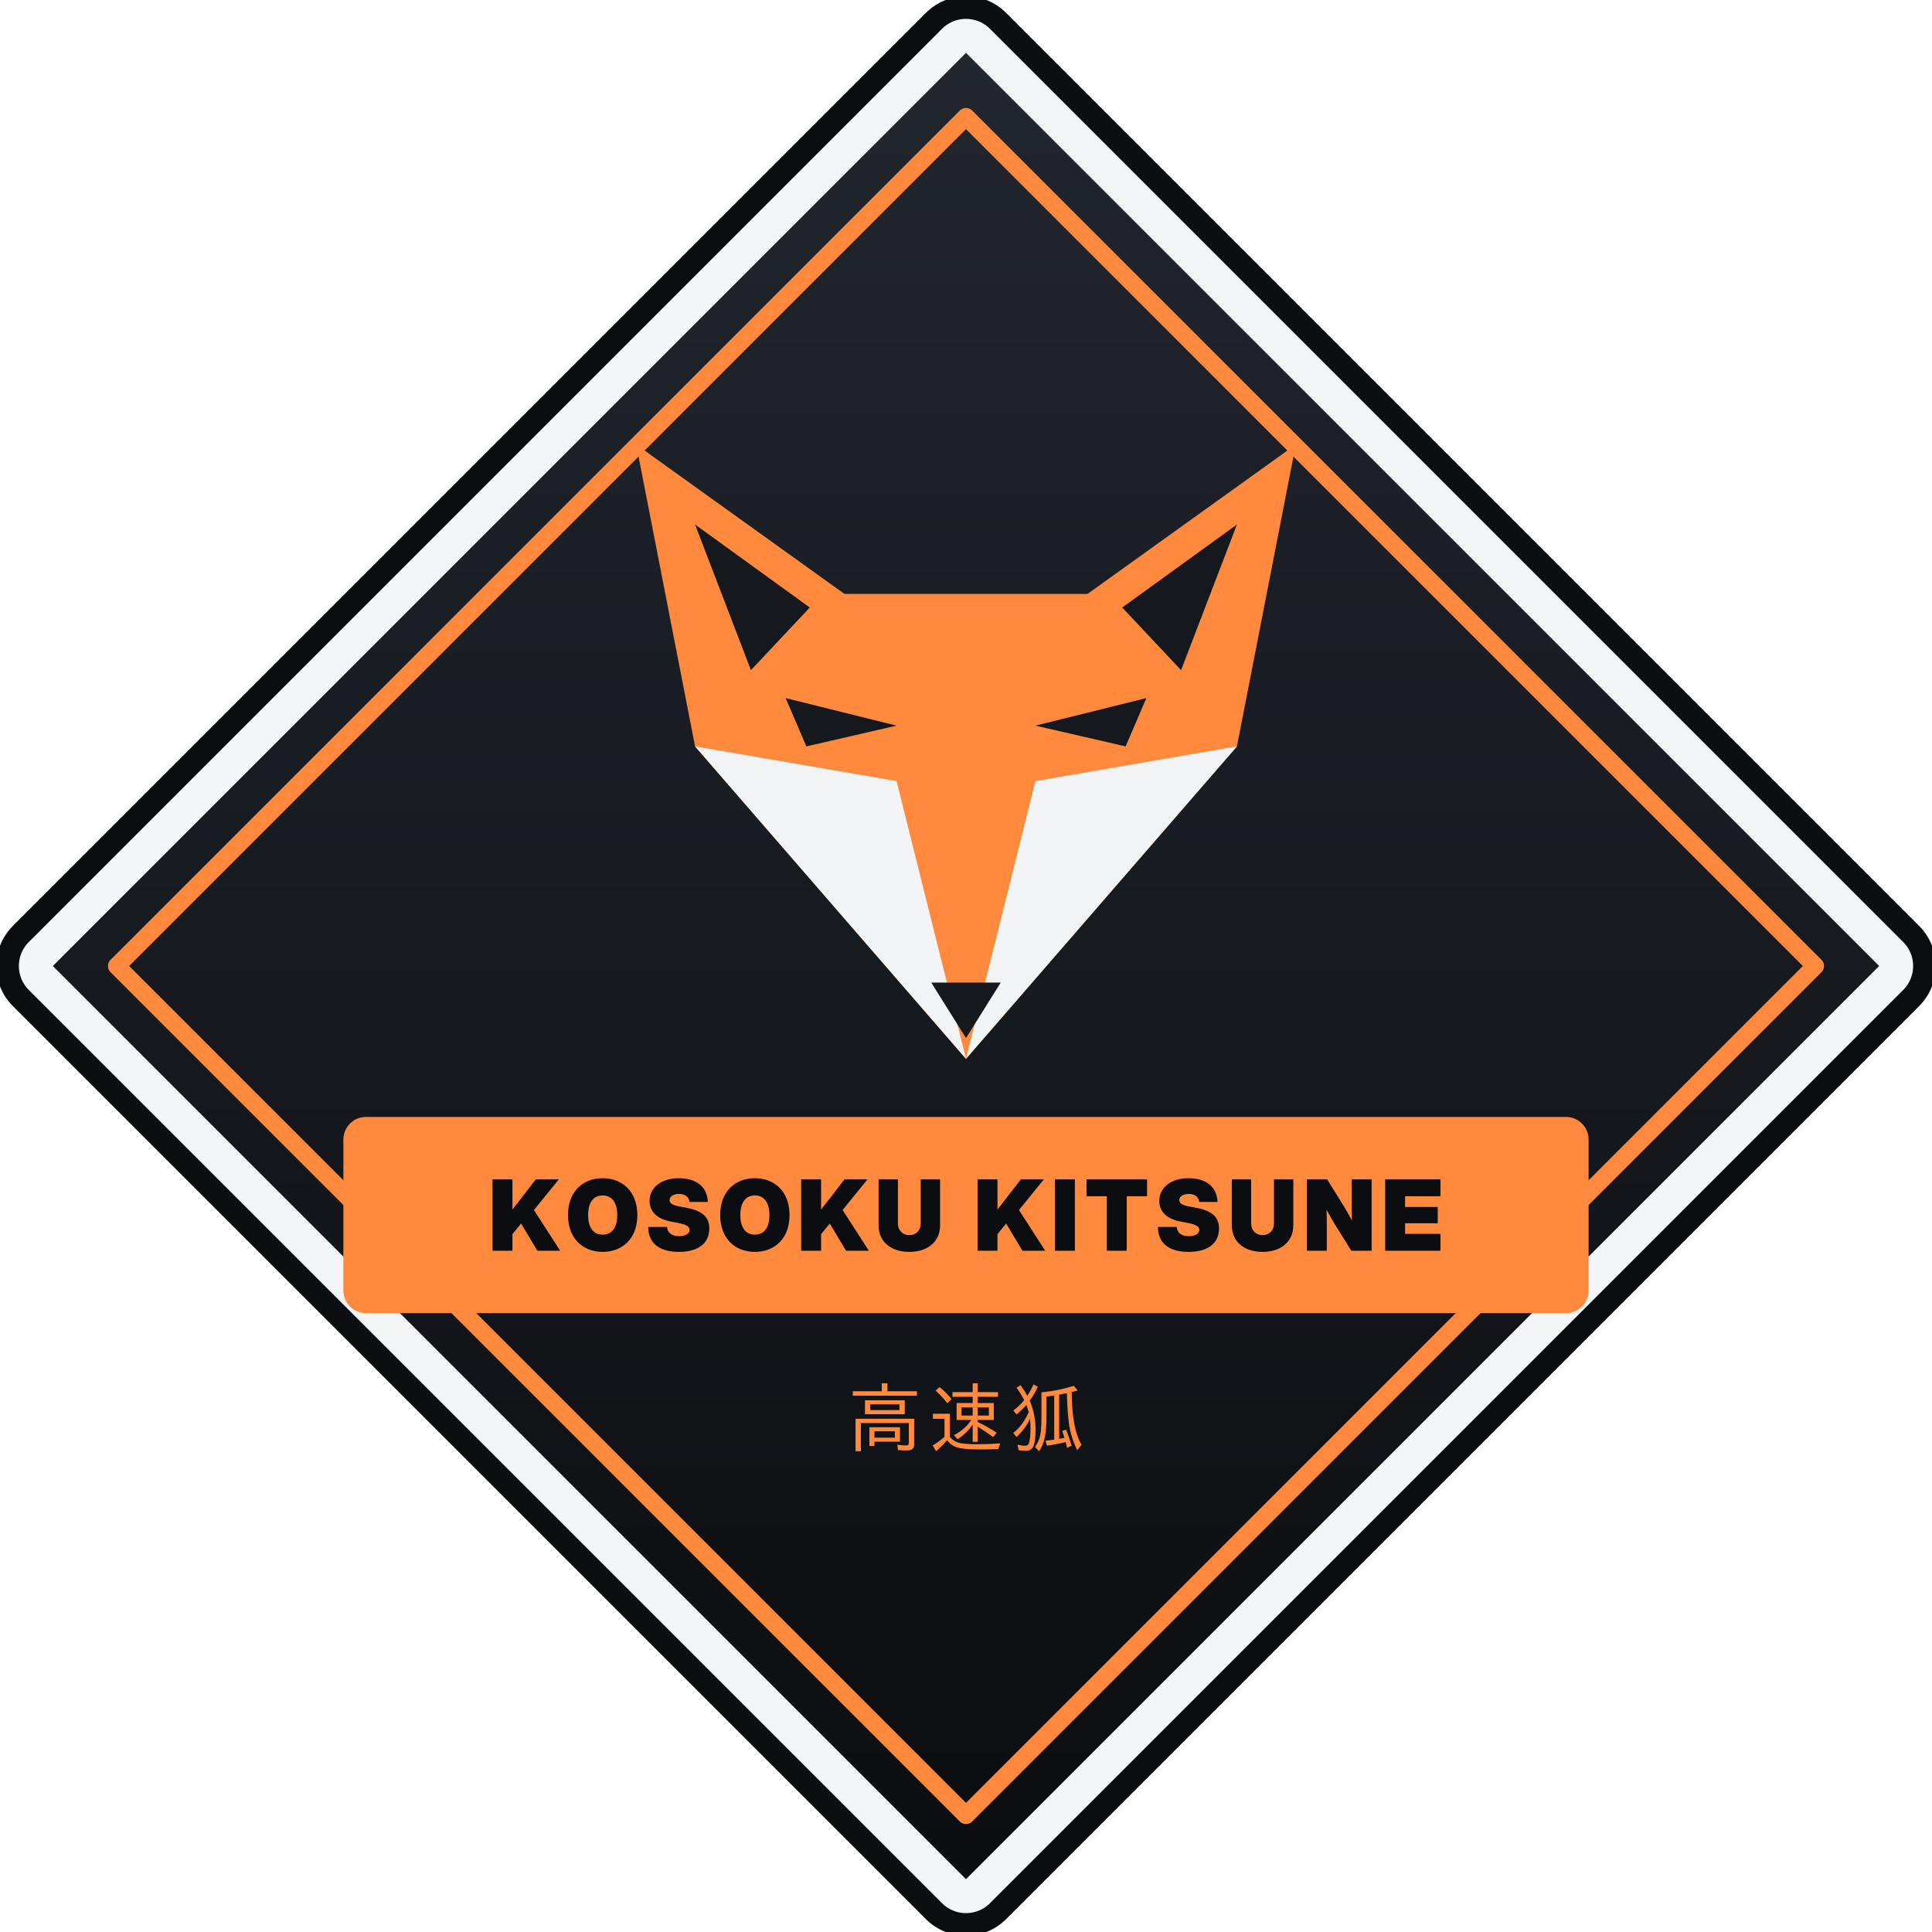
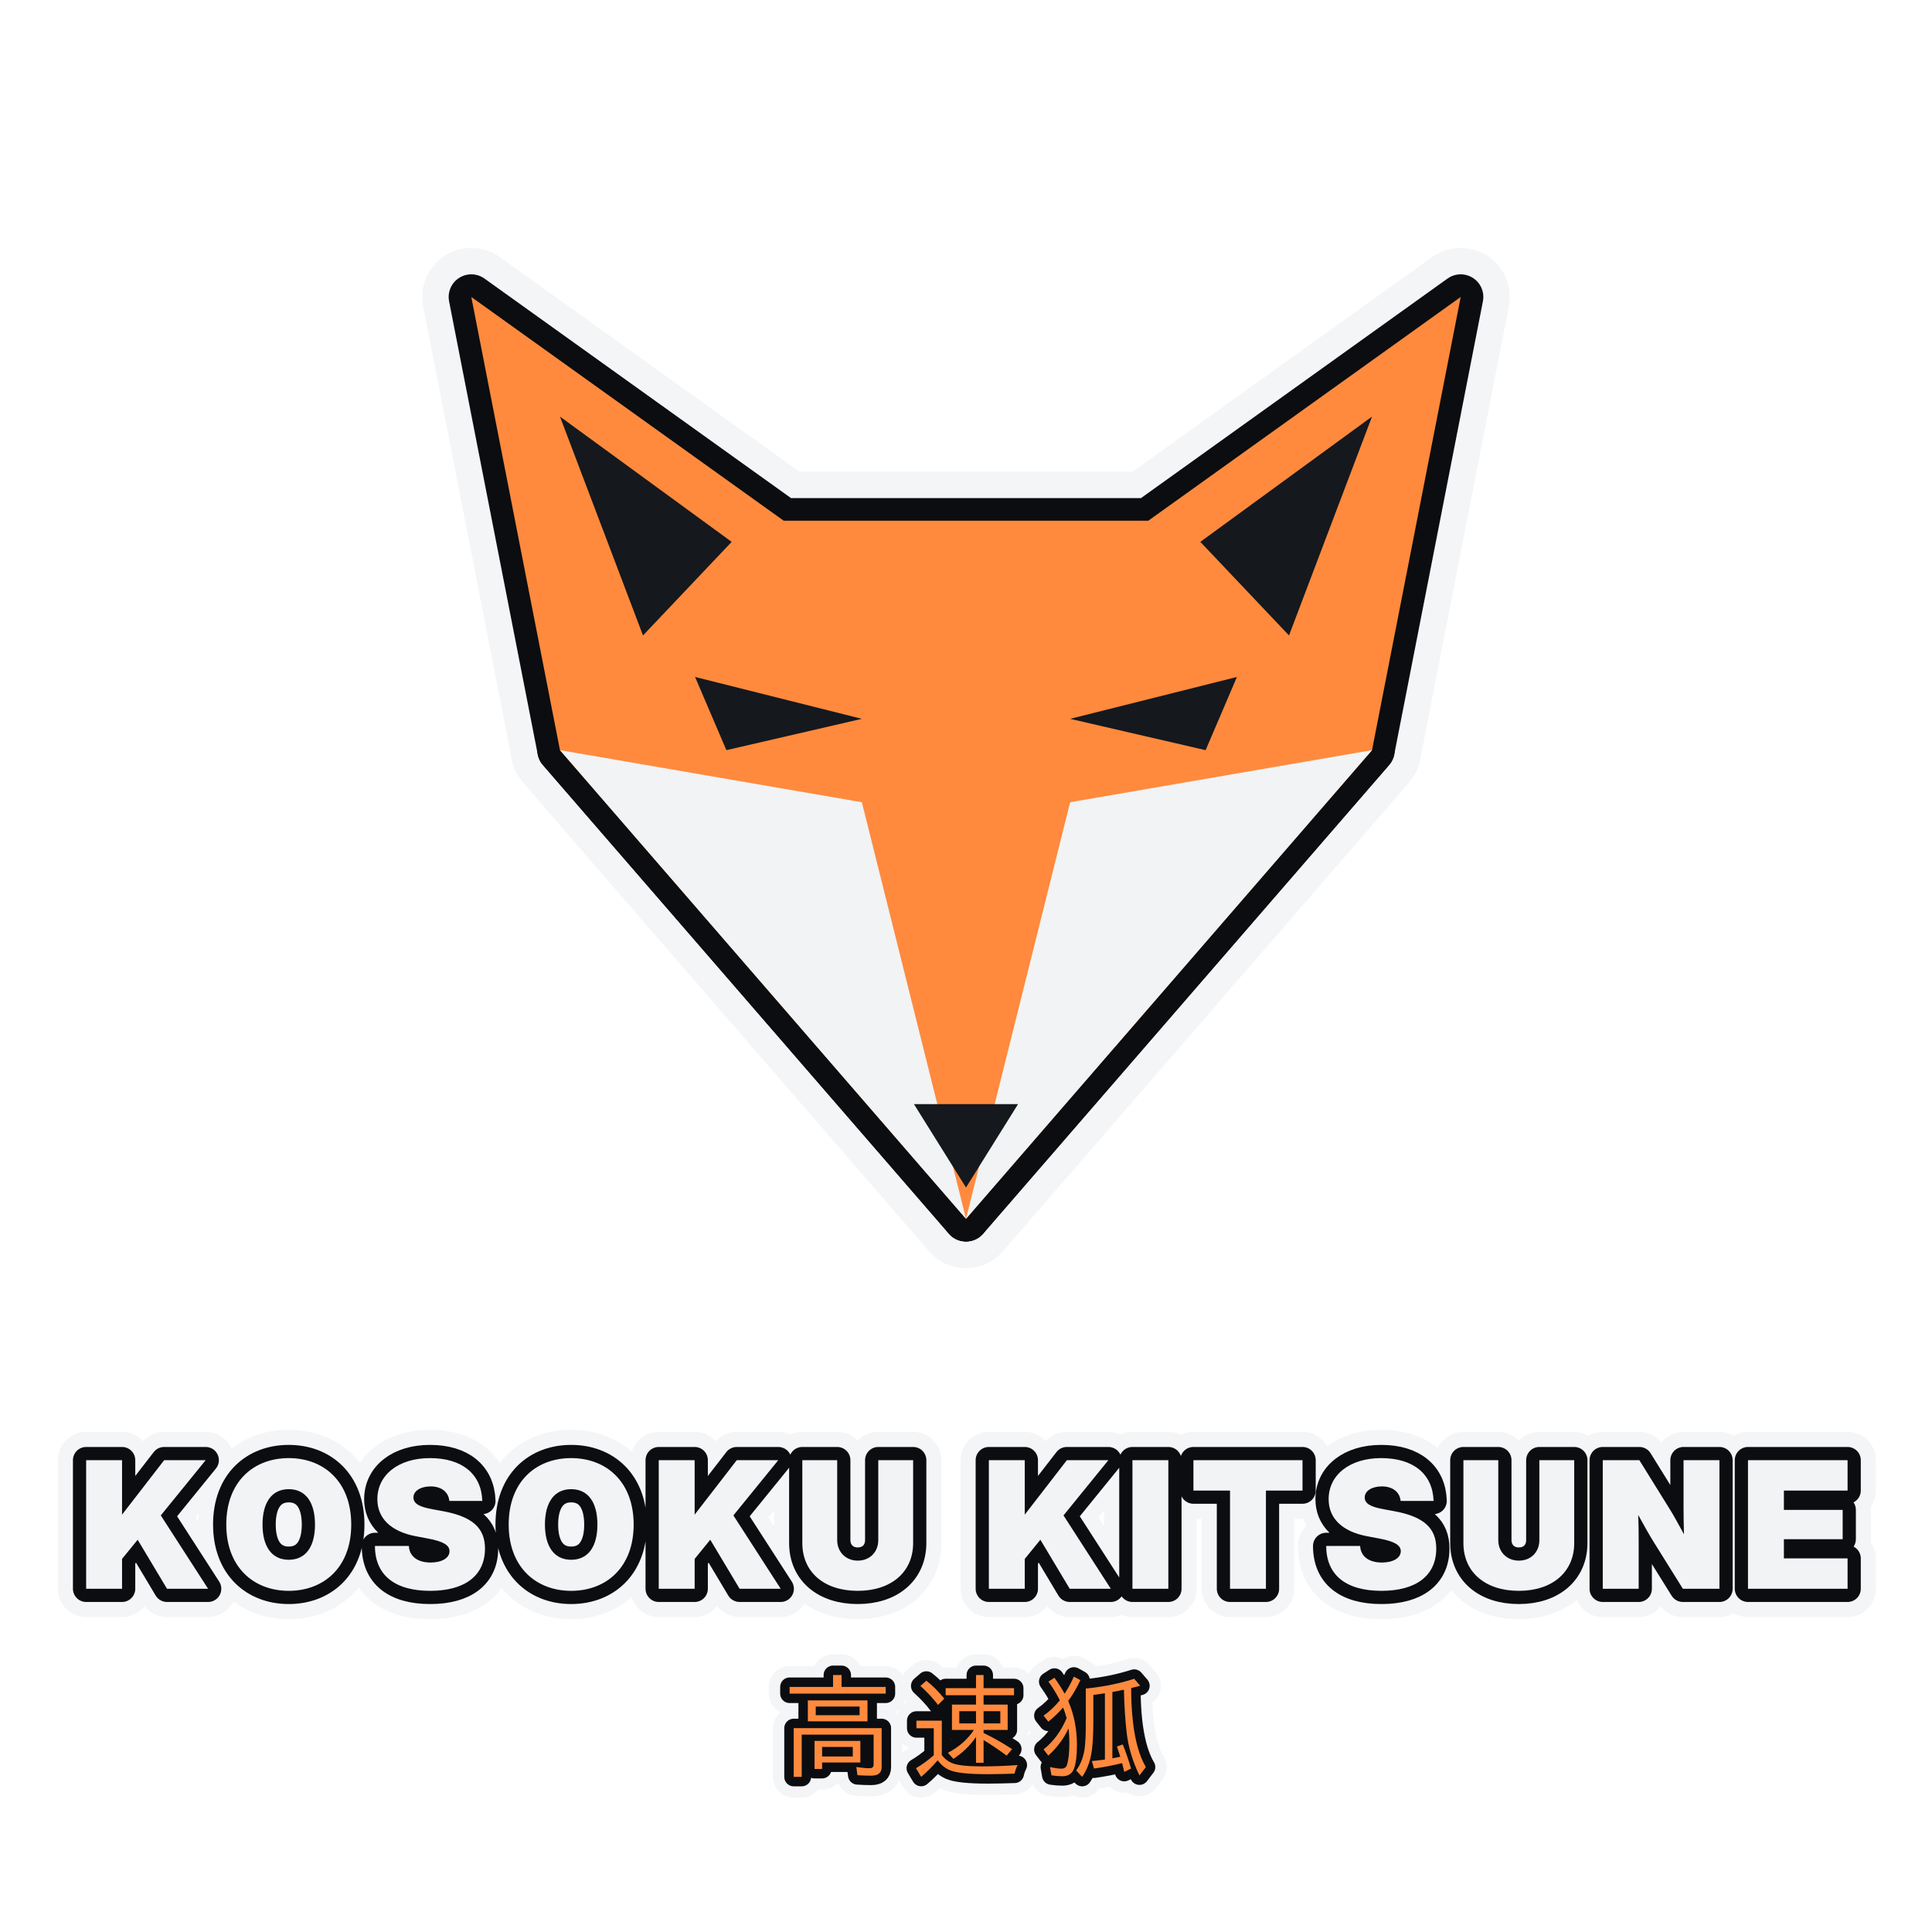
<svg xmlns="http://www.w3.org/2000/svg" viewBox="0 0 512 512" width="512" height="512">
-   <defs>
-     <linearGradient id="lg_t_kitsune" x1="0" y1="0" x2="0" y2="1">
-       <stop offset="0" stop-color="#22262d" />
-       <stop offset="1" stop-color="#0b0d10" />
-     </linearGradient>
-   </defs>
+   <defs />
  <g id="schnitt">
-     <path d="M256 14 L498 256 L256 498 L14 256 Z" fill="#0b0d10" stroke="#0b0d10" stroke-width="30" stroke-linejoin="round" />
-     <path d="M256 14 L498 256 L256 498 L14 256 Z" fill="#f4f5f7" stroke="#f4f5f7" stroke-width="18" stroke-linejoin="round" />
+     <path d="M124.9 78.7 L207.7 138 L304.3 138 L387.1 78.7 L363.6 198.8 L256 323 L148.4 198.8 Z" fill="#f4f5f7" stroke="#f4f5f7" stroke-width="26" stroke-linejoin="round" />
+     <path d="M148.4 110.4 L193.9 143.6 L170.4 168.4 Z" fill="#f4f5f7" stroke="#f4f5f7" stroke-width="26" stroke-linejoin="round" />
+     <path d="M363.6 110.4 L318.1 143.6 L341.6 168.4 Z" fill="#f4f5f7" stroke="#f4f5f7" stroke-width="26" stroke-linejoin="round" />
+     <path d="M148.4 198.8 L228.4 212.6 L256 323 Z" fill="#f4f5f7" stroke="#f4f5f7" stroke-width="26" stroke-linejoin="round" />
+     <path d="M363.6 198.8 L283.6 212.6 L256 323 Z" fill="#f4f5f7" stroke="#f4f5f7" stroke-width="26" stroke-linejoin="round" />
+     <path d="M184.2 179.4 L228.4 190.5 L192.5 198.8 Z" fill="#f4f5f7" stroke="#f4f5f7" stroke-width="26" stroke-linejoin="round" />
+     <path d="M327.8 179.4 L283.6 190.5 L319.5 198.8 Z" fill="#f4f5f7" stroke="#f4f5f7" stroke-width="26" stroke-linejoin="round" />
+     <path d="M242.2 292.6 L269.8 292.6 L256 314.7 Z" fill="#f4f5f7" stroke="#f4f5f7" stroke-width="26" stroke-linejoin="round" />
+     <path d="M22.83 421.039H32.344V413.126L36.484 408.048L44.26 421.039H55.147L42.613 401.599L54.507 386.961H43.505L36.736 395.721C35.272 397.619 33.808 399.494 32.344 401.393V386.961H22.83Z M76.524 421.588C85.787 421.588 93.083 415.39 93.083 404.023C93.083 392.633 85.787 386.412 76.524 386.412C67.216 386.412 59.965 392.633 59.965 404.023C59.965 415.321 67.216 421.588 76.524 421.588ZM76.524 413.354C72.064 413.354 69.571 409.901 69.571 404.023C69.571 398.122 72.064 394.646 76.524 394.646C81.007 394.646 83.477 398.122 83.477 404.023C83.477 409.901 81.007 413.354 76.524 413.354Z M114.003 421.588C123.243 421.588 128.526 417.517 128.526 410.381C128.526 404.938 125.21 401.919 117.388 400.478L114.643 399.975C111.098 399.334 109.566 398.465 109.566 396.841C109.566 395.126 111.441 393.914 114.117 393.914C116.953 393.914 118.852 395.377 119.08 397.756H127.817C127.588 390.62 122.442 386.412 113.934 386.412C105.655 386.412 100.005 390.826 100.005 397.299C100.005 402.353 103.573 405.853 110.16 407.111L113.545 407.751C117.388 408.483 119.126 409.443 119.126 411.09C119.126 412.874 117.113 414.086 114.117 414.086C110.664 414.086 108.491 412.462 108.354 409.695H99.365C99.365 417.357 104.557 421.588 114.003 421.588Z M151.367 421.588C160.63 421.588 167.926 415.39 167.926 404.023C167.926 392.633 160.63 386.412 151.367 386.412C142.058 386.412 134.808 392.633 134.808 404.023C134.808 415.321 142.058 421.588 151.367 421.588ZM151.367 413.354C146.907 413.354 144.414 409.901 144.414 404.023C144.414 398.122 146.907 394.646 151.367 394.646C155.85 394.646 158.32 398.122 158.32 404.023C158.32 409.901 155.85 413.354 151.367 413.354Z M174.574 421.039H184.088V413.126L188.228 408.048L196.004 421.039H206.891L194.358 401.599L206.251 386.961H195.25L188.48 395.721C187.016 397.619 185.552 399.494 184.088 401.393V386.961H174.574Z M227.308 421.588C236.205 421.588 241.991 416.602 241.991 408.917V386.961H232.751V408.14C232.751 411.319 230.51 413.583 227.308 413.583C224.152 413.583 221.864 411.296 221.864 408.14V386.961H212.624V408.917C212.624 416.625 218.388 421.588 227.308 421.588Z  M262.057 421.039H271.572V413.126L275.711 408.048L283.488 421.039H294.374L281.841 401.599L293.734 386.961H282.733L275.963 395.721C274.499 397.619 273.035 399.494 271.572 401.393V386.961H262.057Z M309.622 386.961H300.108V421.039H309.622Z M316.27 395.012H325.967V421.039H335.482V395.012H345.179V386.961H316.27Z M366.099 421.588C375.339 421.588 380.623 417.517 380.623 410.381C380.623 404.938 377.306 401.919 369.484 400.478L366.74 399.975C363.195 399.334 361.662 398.465 361.662 396.841C361.662 395.126 363.538 393.914 366.214 393.914C369.05 393.914 370.948 395.377 371.177 397.756H379.914C379.685 390.62 374.539 386.412 366.031 386.412C357.751 386.412 352.102 390.826 352.102 397.299C352.102 402.353 355.67 405.853 362.257 407.111L365.642 407.751C369.484 408.483 371.222 409.443 371.222 411.09C371.222 412.874 369.21 414.086 366.214 414.086C362.76 414.086 360.587 412.462 360.45 409.695H351.461C351.461 417.357 356.653 421.588 366.099 421.588Z M402.503 421.588C411.4 421.588 417.186 416.602 417.186 408.917V386.961H407.946V408.14C407.946 411.319 405.705 413.583 402.503 413.583C399.347 413.583 397.059 411.296 397.059 408.14V386.961H387.819V408.917C387.819 416.625 393.583 421.588 402.503 421.588Z M424.749 421.039H434.264V408.597C434.264 407.225 434.264 404.549 434.149 401.484C435.75 404.435 437.26 407.065 438.22 408.597L445.974 421.039H455.671V386.961H446.157V399.449C446.157 401.072 446.18 403.84 446.271 406.607C444.945 404.16 443.549 401.621 442.749 400.341L434.447 386.961H424.749Z M463.234 421.039H489.628V412.988H472.749V407.911H488.324V400.135H472.749V395.012H489.628V386.961H463.234Z" fill="#f4f5f7" stroke="#f4f5f7" stroke-width="15" stroke-linejoin="round" />
+     <path d="M228.006 461.359V467.086H217.869V468.8H215.862V461.359ZM225.999 462.955H217.869V465.489H225.999ZM223.025 447.047H234.729V448.82H209.256V447.047H220.77V443.898H223.025ZM229.896 450.621V456.173H214.09V450.621ZM216.185 452.247V454.547H227.801V452.247ZM233.646 457.975V468.317Q233.646 470.572 230.862 470.572Q229.046 470.572 227.229 470.441L226.937 468.287Q229.061 468.595 230.467 468.595Q231.521 468.595 231.521 467.628V459.689H212.464V470.895H210.34V457.975Z M258.651 460.319Q256.264 463.79 252.646 466.119L251.21 464.508Q255.648 462.179 258.08 458.458H252.279V451.735H258.651V449.244H250.609V447.384H258.651V443.898H260.658V447.384H268.729V449.244H260.658V451.735H267.045V458.458H260.658V459.264L260.922 459.381Q264.408 461.066 268.217 463.527L266.781 465.255Q263.676 462.97 260.658 461.124V467.145H258.651ZM258.651 453.478H254.228V456.715H258.651ZM260.658 453.478V456.715H265.097V453.478ZM249.584 465.138Q250.785 466.661 252.499 467.306Q254.608 468.112 260.38 468.112Q264.76 468.112 269.682 467.76Q269.14 468.756 268.876 470.03Q264.569 470.177 261.757 470.177Q254.125 470.177 251.649 469.093Q249.76 468.243 248.5 466.5Q246.303 469.049 244.12 470.88L242.743 468.595Q245.131 467.189 247.46 465.167V458.004H242.86V455.997H249.584ZM248.588 451.822Q246.654 449.259 243.915 446.783L245.497 445.406Q247.973 447.325 250.243 450.167Z M283.188 458.033Q281.27 462.12 277.812 465.255L276.553 463.614Q280.464 460.509 282.676 455.323Q282.207 453.595 281.709 452.511Q280.054 454.474 277.812 456.261L276.553 454.664Q278.882 453.024 280.874 450.592Q279.556 447.999 277.842 445.641L279.438 444.615Q281.05 446.871 282.134 448.849Q283.452 446.827 284.595 444.322L286.309 445.275Q284.8 448.468 283.086 450.768Q285.4 456.114 285.4 462.413Q285.4 466.647 284.624 468.712Q283.862 470.719 281.533 470.719Q280.127 470.719 278.647 470.485L278.267 468.287Q280.083 468.712 281.27 468.712Q282.456 468.712 282.764 467.687Q283.394 465.665 283.394 461.842Q283.394 459.967 283.188 458.033ZM289.751 449.156V456.027Q289.751 461.915 289.18 464.904Q288.594 468.214 286.792 470.895L285.195 469.196Q287.1 466.603 287.51 462.853Q287.744 460.597 287.744 456.862V447.472Q288.315 447.413 288.667 447.384Q294.951 446.696 300.576 444.894L302.173 446.754Q300.723 447.135 299.771 447.355Q299.814 461.798 303.667 468.287L301.968 470.514Q299.272 464.947 298.599 459.381Q297.983 453.976 297.852 447.794L297.544 447.853Q296.621 448.072 294.79 448.395V465.973Q296.533 465.651 296.885 465.563Q296.489 464.259 295.991 462.853L297.544 462.296Q298.804 465.431 299.741 468.683L297.939 469.576L297.793 468.946Q297.603 468.068 297.368 467.247Q293.97 468.097 289.927 468.683L289.355 466.705Q290.542 466.573 292.549 466.339L292.812 466.28V448.732Q290.923 449.039 289.751 449.156Z" fill="#f4f5f7" stroke="#f4f5f7" stroke-width="11" stroke-linejoin="round" />
  </g>
  <g id="grund">
-     <path d="M256 14 L498 256 L256 498 L14 256 Z" fill="url(#lg_t_kitsune)" />
-   </g>
-   <g id="rahmen">
-     <g transform="translate(256 256) scale(.93) translate(-256 -256)">
-       <path d="M256 14 L498 256 L256 498 L14 256 Z" fill="none" stroke="#ff8a3d" stroke-width="5" stroke-linejoin="round" />
-     </g>
+     <path d="M124.9 78.7 L207.7 138 L304.3 138 L387.1 78.7 L363.6 198.8 L256 323 L148.4 198.8 Z" fill="#0b0d10" stroke="#0b0d10" stroke-width="12" stroke-linejoin="round" />
+     <path d="M148.4 110.4 L193.9 143.6 L170.4 168.4 Z" fill="#0b0d10" stroke="#0b0d10" stroke-width="12" stroke-linejoin="round" />
+     <path d="M363.6 110.4 L318.1 143.6 L341.6 168.4 Z" fill="#0b0d10" stroke="#0b0d10" stroke-width="12" stroke-linejoin="round" />
+     <path d="M148.4 198.8 L228.4 212.6 L256 323 Z" fill="#0b0d10" stroke="#0b0d10" stroke-width="12" stroke-linejoin="round" />
+     <path d="M363.6 198.8 L283.6 212.6 L256 323 Z" fill="#0b0d10" stroke="#0b0d10" stroke-width="12" stroke-linejoin="round" />
+     <path d="M184.2 179.4 L228.4 190.5 L192.5 198.8 Z" fill="#0b0d10" stroke="#0b0d10" stroke-width="12" stroke-linejoin="round" />
+     <path d="M327.8 179.4 L283.6 190.5 L319.5 198.8 Z" fill="#0b0d10" stroke="#0b0d10" stroke-width="12" stroke-linejoin="round" />
+     <path d="M242.2 292.6 L269.8 292.6 L256 314.7 Z" fill="#0b0d10" stroke="#0b0d10" stroke-width="12" stroke-linejoin="round" />
+     <path d="M22.83 421.039H32.344V413.126L36.484 408.048L44.26 421.039H55.147L42.613 401.599L54.507 386.961H43.505L36.736 395.721C35.272 397.619 33.808 399.494 32.344 401.393V386.961H22.83Z M76.524 421.588C85.787 421.588 93.083 415.39 93.083 404.023C93.083 392.633 85.787 386.412 76.524 386.412C67.216 386.412 59.965 392.633 59.965 404.023C59.965 415.321 67.216 421.588 76.524 421.588ZM76.524 413.354C72.064 413.354 69.571 409.901 69.571 404.023C69.571 398.122 72.064 394.646 76.524 394.646C81.007 394.646 83.477 398.122 83.477 404.023C83.477 409.901 81.007 413.354 76.524 413.354Z M114.003 421.588C123.243 421.588 128.526 417.517 128.526 410.381C128.526 404.938 125.21 401.919 117.388 400.478L114.643 399.975C111.098 399.334 109.566 398.465 109.566 396.841C109.566 395.126 111.441 393.914 114.117 393.914C116.953 393.914 118.852 395.377 119.08 397.756H127.817C127.588 390.62 122.442 386.412 113.934 386.412C105.655 386.412 100.005 390.826 100.005 397.299C100.005 402.353 103.573 405.853 110.16 407.111L113.545 407.751C117.388 408.483 119.126 409.443 119.126 411.09C119.126 412.874 117.113 414.086 114.117 414.086C110.664 414.086 108.491 412.462 108.354 409.695H99.365C99.365 417.357 104.557 421.588 114.003 421.588Z M151.367 421.588C160.63 421.588 167.926 415.39 167.926 404.023C167.926 392.633 160.63 386.412 151.367 386.412C142.058 386.412 134.808 392.633 134.808 404.023C134.808 415.321 142.058 421.588 151.367 421.588ZM151.367 413.354C146.907 413.354 144.414 409.901 144.414 404.023C144.414 398.122 146.907 394.646 151.367 394.646C155.85 394.646 158.32 398.122 158.32 404.023C158.32 409.901 155.85 413.354 151.367 413.354Z M174.574 421.039H184.088V413.126L188.228 408.048L196.004 421.039H206.891L194.358 401.599L206.251 386.961H195.25L188.48 395.721C187.016 397.619 185.552 399.494 184.088 401.393V386.961H174.574Z M227.308 421.588C236.205 421.588 241.991 416.602 241.991 408.917V386.961H232.751V408.14C232.751 411.319 230.51 413.583 227.308 413.583C224.152 413.583 221.864 411.296 221.864 408.14V386.961H212.624V408.917C212.624 416.625 218.388 421.588 227.308 421.588Z  M262.057 421.039H271.572V413.126L275.711 408.048L283.488 421.039H294.374L281.841 401.599L293.734 386.961H282.733L275.963 395.721C274.499 397.619 273.035 399.494 271.572 401.393V386.961H262.057Z M309.622 386.961H300.108V421.039H309.622Z M316.27 395.012H325.967V421.039H335.482V395.012H345.179V386.961H316.27Z M366.099 421.588C375.339 421.588 380.623 417.517 380.623 410.381C380.623 404.938 377.306 401.919 369.484 400.478L366.74 399.975C363.195 399.334 361.662 398.465 361.662 396.841C361.662 395.126 363.538 393.914 366.214 393.914C369.05 393.914 370.948 395.377 371.177 397.756H379.914C379.685 390.62 374.539 386.412 366.031 386.412C357.751 386.412 352.102 390.826 352.102 397.299C352.102 402.353 355.67 405.853 362.257 407.111L365.642 407.751C369.484 408.483 371.222 409.443 371.222 411.09C371.222 412.874 369.21 414.086 366.214 414.086C362.76 414.086 360.587 412.462 360.45 409.695H351.461C351.461 417.357 356.653 421.588 366.099 421.588Z M402.503 421.588C411.4 421.588 417.186 416.602 417.186 408.917V386.961H407.946V408.14C407.946 411.319 405.705 413.583 402.503 413.583C399.347 413.583 397.059 411.296 397.059 408.14V386.961H387.819V408.917C387.819 416.625 393.583 421.588 402.503 421.588Z M424.749 421.039H434.264V408.597C434.264 407.225 434.264 404.549 434.149 401.484C435.75 404.435 437.26 407.065 438.22 408.597L445.974 421.039H455.671V386.961H446.157V399.449C446.157 401.072 446.18 403.84 446.271 406.607C444.945 404.16 443.549 401.621 442.749 400.341L434.447 386.961H424.749Z M463.234 421.039H489.628V412.988H472.749V407.911H488.324V400.135H472.749V395.012H489.628V386.961H463.234Z" fill="#0b0d10" stroke="#0b0d10" stroke-width="7" stroke-linejoin="round" />
+     <path d="M228.006 461.359V467.086H217.869V468.8H215.862V461.359ZM225.999 462.955H217.869V465.489H225.999ZM223.025 447.047H234.729V448.82H209.256V447.047H220.77V443.898H223.025ZM229.896 450.621V456.173H214.09V450.621ZM216.185 452.247V454.547H227.801V452.247ZM233.646 457.975V468.317Q233.646 470.572 230.862 470.572Q229.046 470.572 227.229 470.441L226.937 468.287Q229.061 468.595 230.467 468.595Q231.521 468.595 231.521 467.628V459.689H212.464V470.895H210.34V457.975Z M258.651 460.319Q256.264 463.79 252.646 466.119L251.21 464.508Q255.648 462.179 258.08 458.458H252.279V451.735H258.651V449.244H250.609V447.384H258.651V443.898H260.658V447.384H268.729V449.244H260.658V451.735H267.045V458.458H260.658V459.264L260.922 459.381Q264.408 461.066 268.217 463.527L266.781 465.255Q263.676 462.97 260.658 461.124V467.145H258.651ZM258.651 453.478H254.228V456.715H258.651ZM260.658 453.478V456.715H265.097V453.478ZM249.584 465.138Q250.785 466.661 252.499 467.306Q254.608 468.112 260.38 468.112Q264.76 468.112 269.682 467.76Q269.14 468.756 268.876 470.03Q264.569 470.177 261.757 470.177Q254.125 470.177 251.649 469.093Q249.76 468.243 248.5 466.5Q246.303 469.049 244.12 470.88L242.743 468.595Q245.131 467.189 247.46 465.167V458.004H242.86V455.997H249.584ZM248.588 451.822Q246.654 449.259 243.915 446.783L245.497 445.406Q247.973 447.325 250.243 450.167Z M283.188 458.033Q281.27 462.12 277.812 465.255L276.553 463.614Q280.464 460.509 282.676 455.323Q282.207 453.595 281.709 452.511Q280.054 454.474 277.812 456.261L276.553 454.664Q278.882 453.024 280.874 450.592Q279.556 447.999 277.842 445.641L279.438 444.615Q281.05 446.871 282.134 448.849Q283.452 446.827 284.595 444.322L286.309 445.275Q284.8 448.468 283.086 450.768Q285.4 456.114 285.4 462.413Q285.4 466.647 284.624 468.712Q283.862 470.719 281.533 470.719Q280.127 470.719 278.647 470.485L278.267 468.287Q280.083 468.712 281.27 468.712Q282.456 468.712 282.764 467.687Q283.394 465.665 283.394 461.842Q283.394 459.967 283.188 458.033ZM289.751 449.156V456.027Q289.751 461.915 289.18 464.904Q288.594 468.214 286.792 470.895L285.195 469.196Q287.1 466.603 287.51 462.853Q287.744 460.597 287.744 456.862V447.472Q288.315 447.413 288.667 447.384Q294.951 446.696 300.576 444.894L302.173 446.754Q300.723 447.135 299.771 447.355Q299.814 461.798 303.667 468.287L301.968 470.514Q299.272 464.947 298.599 459.381Q297.983 453.976 297.852 447.794L297.544 447.853Q296.621 448.072 294.79 448.395V465.973Q296.533 465.651 296.885 465.563Q296.489 464.259 295.991 462.853L297.544 462.296Q298.804 465.431 299.741 468.683L297.939 469.576L297.793 468.946Q297.603 468.068 297.368 467.247Q293.97 468.097 289.927 468.683L289.355 466.705Q290.542 466.573 292.549 466.339L292.812 466.28V448.732Q290.923 449.039 289.751 449.156Z" fill="#0b0d10" stroke="#0b0d10" stroke-width="5" stroke-linejoin="round" />
  </g>
  <g id="motiv">
-     <path d="M168.6 117.8 L223.8 157.4 L288.2 157.4 L343.4 117.8 L327.8 197.8 L256 280.6 L184.2 197.8 Z" fill="#ff8a3d" fill-rule="evenodd" />
-     <path d="M184.2 139 L214.6 161 L199 177.6 Z" fill="#15181d" />
-     <path d="M327.8 139 L297.4 161 L313 177.6 Z" fill="#15181d" />
-     <path d="M184.2 197.8 L237.6 207 L256 280.6 Z" fill="#f1f3f5" />
-     <path d="M327.8 197.8 L274.4 207 L256 280.6 Z" fill="#f1f3f5" />
-     <path d="M208.2 185 L237.6 192.3 L213.7 197.8 Z" fill="#15181d" />
-     <path d="M303.8 185 L274.4 192.3 L298.3 197.8 Z" fill="#15181d" />
-     <path d="M246.8 260.4 L265.2 260.4 L256 275.1 Z" fill="#15181d" />
+     <path d="M124.9 78.7 L207.7 138 L304.3 138 L387.1 78.7 L363.6 198.8 L256 323 L148.4 198.8 Z" fill="#ff8a3d" fill-rule="evenodd" />
+     <path d="M148.4 110.4 L193.9 143.6 L170.4 168.4 Z" fill="#15181d" />
+     <path d="M363.6 110.4 L318.1 143.6 L341.6 168.4 Z" fill="#15181d" />
+     <path d="M148.4 198.8 L228.4 212.6 L256 323 Z" fill="#f1f3f5" />
+     <path d="M363.6 198.8 L283.6 212.6 L256 323 Z" fill="#f1f3f5" />
+     <path d="M184.2 179.4 L228.4 190.5 L192.5 198.8 Z" fill="#15181d" />
+     <path d="M327.8 179.4 L283.6 190.5 L319.5 198.8 Z" fill="#15181d" />
+     <path d="M242.2 292.6 L269.8 292.6 L256 314.7 Z" fill="#15181d" />
  </g>
  <g id="schrift">
-     <path d="M97 296 H415 A6 6 0 0 1 421 302 V342 A6 6 0 0 1 415 348 H97 A6 6 0 0 1 91 342 V302 A6 6 0 0 1 97 296 Z" fill="#ff8a3d" />
-     <path d="M100 302 H412 A3 3 0 0 1 415 305 V339 A3 3 0 0 1 412 342 H100 A3 3 0 0 1 97 339 V305 A3 3 0 0 1 100 302 Z" fill="none" />
-     <path d="M130.517 331.458H135.798V327.065L138.096 324.247L142.412 331.458H148.455L141.498 320.667L148.1 312.542H141.993L138.235 317.404C137.423 318.458 136.61 319.499 135.798 320.553V312.542H130.517Z M159.714 331.763C164.856 331.763 168.906 328.322 168.906 322.013C168.906 315.69 164.856 312.237 159.714 312.237C154.547 312.237 150.523 315.69 150.523 322.013C150.523 328.284 154.547 331.763 159.714 331.763ZM159.714 327.192C157.239 327.192 155.855 325.275 155.855 322.013C155.855 318.737 157.239 316.808 159.714 316.808C162.203 316.808 163.574 318.737 163.574 322.013C163.574 325.275 162.203 327.192 159.714 327.192Z M179.911 331.763C185.04 331.763 187.973 329.503 187.973 325.542C187.973 322.521 186.132 320.845 181.79 320.045L180.267 319.766C178.299 319.41 177.448 318.928 177.448 318.026C177.448 317.074 178.489 316.401 179.975 316.401C181.549 316.401 182.603 317.214 182.73 318.534H187.579C187.452 314.573 184.596 312.237 179.873 312.237C175.277 312.237 172.142 314.688 172.142 318.28C172.142 321.086 174.122 323.028 177.778 323.727L179.657 324.082C181.79 324.488 182.755 325.021 182.755 325.936C182.755 326.926 181.638 327.599 179.975 327.599C178.058 327.599 176.852 326.697 176.775 325.161H171.786C171.786 329.414 174.668 331.763 179.911 331.763Z M200.044 331.763C205.186 331.763 209.236 328.322 209.236 322.013C209.236 315.69 205.186 312.237 200.044 312.237C194.877 312.237 190.853 315.69 190.853 322.013C190.853 328.284 194.877 331.763 200.044 331.763ZM200.044 327.192C197.569 327.192 196.185 325.275 196.185 322.013C196.185 318.737 197.569 316.808 200.044 316.808C202.533 316.808 203.904 318.737 203.904 322.013C203.904 325.275 202.533 327.192 200.044 327.192Z M212.319 331.458H217.6V327.065L219.898 324.247L224.215 331.458H230.258L223.301 320.667L229.902 312.542H223.796L220.038 317.404C219.225 318.458 218.413 319.499 217.6 320.553V312.542H212.319Z M240.984 331.763C245.922 331.763 249.134 328.995 249.134 324.729V312.542H244.005V324.298C244.005 326.062 242.761 327.319 240.984 327.319C239.232 327.319 237.962 326.05 237.962 324.298V312.542H232.833V324.729C232.833 329.008 236.033 331.763 240.984 331.763Z  M259.059 331.458H264.34V327.065L266.638 324.247L270.954 331.458H276.997L270.04 320.667L276.642 312.542H270.535L266.778 317.404C265.965 318.458 265.153 319.499 264.34 320.553V312.542H259.059Z M284.854 312.542H279.573V331.458H284.854Z M287.938 317.011H293.32V331.458H298.602V317.011H303.984V312.542H287.938Z M314.99 331.763C320.119 331.763 323.051 329.503 323.051 325.542C323.051 322.521 321.21 320.845 316.869 320.045L315.345 319.766C313.377 319.41 312.527 318.928 312.527 318.026C312.527 317.074 313.568 316.401 315.053 316.401C316.627 316.401 317.681 317.214 317.808 318.534H322.658C322.531 314.573 319.674 312.237 314.952 312.237C310.356 312.237 307.22 314.688 307.22 318.28C307.22 321.086 309.201 323.028 312.857 323.727L314.736 324.082C316.869 324.488 317.834 325.021 317.834 325.936C317.834 326.926 316.716 327.599 315.053 327.599C313.136 327.599 311.93 326.697 311.854 325.161H306.865C306.865 329.414 309.747 331.763 314.99 331.763Z M334.59 331.763C339.528 331.763 342.74 328.995 342.74 324.729V312.542H337.611V324.298C337.611 326.062 336.367 327.319 334.59 327.319C332.838 327.319 331.568 326.05 331.568 324.298V312.542H326.439V324.729C326.439 329.008 329.639 331.763 334.59 331.763Z M346.331 331.458H351.613V324.552C351.613 323.79 351.613 322.305 351.549 320.604C352.438 322.241 353.276 323.701 353.809 324.552L358.113 331.458H363.496V312.542H358.214V319.474C358.214 320.375 358.227 321.911 358.278 323.447C357.541 322.089 356.767 320.68 356.323 319.969L351.714 312.542H346.331Z M367.087 331.458H381.737V326.989H372.368V324.171H381.014V319.854H372.368V317.011H381.737V312.542H367.087Z" fill="#0b0d10" />
-     <path d="M238.504 378.239V382.057H231.746V383.2H230.408V378.239ZM237.166 379.304H231.746V380.993H237.166ZM235.184 368.698H242.986V369.88H226.004V368.698H233.68V366.598H235.184ZM239.764 371.081V374.782H229.227V371.081ZM230.623 372.165V373.698H238.367V372.165ZM242.264 375.983V382.878Q242.264 384.382 240.408 384.382Q239.197 384.382 237.986 384.294L237.791 382.858Q239.207 383.063 240.145 383.063Q240.848 383.063 240.848 382.419V377.126H228.143V384.596H226.727V375.983Z M257.768 377.546Q256.176 379.86 253.764 381.413L252.807 380.339Q255.766 378.786 257.387 376.305H253.52V371.823H257.768V370.163H252.406V368.923H257.768V366.598H259.105V368.923H264.486V370.163H259.105V371.823H263.363V376.305H259.105V376.843L259.281 376.921Q261.605 378.044 264.145 379.684L263.188 380.837Q261.117 379.313 259.105 378.083V382.096H257.768ZM257.768 372.985H254.818V375.143H257.768ZM259.105 372.985V375.143H262.064V372.985ZM251.723 380.759Q252.523 381.774 253.666 382.204Q255.072 382.741 258.92 382.741Q261.84 382.741 265.121 382.507Q264.76 383.171 264.584 384.02Q261.713 384.118 259.838 384.118Q254.75 384.118 253.1 383.395Q251.84 382.829 251.0 381.667Q249.535 383.366 248.08 384.587L247.162 383.063Q248.754 382.126 250.307 380.778V376.003H247.24V374.665H251.723ZM251.059 371.882Q249.77 370.173 247.943 368.522L248.998 367.604Q250.648 368.884 252.162 370.778Z M272.959 376.022Q271.68 378.747 269.375 380.837L268.535 379.743Q271.143 377.673 272.617 374.216Q272.305 373.063 271.973 372.341Q270.869 373.649 269.375 374.841L268.535 373.776Q270.088 372.682 271.416 371.061Q270.537 369.333 269.395 367.761L270.459 367.077Q271.533 368.581 272.256 369.899Q273.135 368.552 273.896 366.882L275.039 367.516Q274.033 369.645 272.891 371.179Q274.434 374.743 274.434 378.942Q274.434 381.764 273.916 383.141Q273.408 384.479 271.855 384.479Q270.918 384.479 269.932 384.323L269.678 382.858Q270.889 383.141 271.68 383.141Q272.471 383.141 272.676 382.458Q273.096 381.11 273.096 378.561Q273.096 377.311 272.959 376.022ZM277.334 370.104V374.684Q277.334 378.61 276.953 380.602Q276.562 382.809 275.361 384.596L274.297 383.464Q275.566 381.735 275.84 379.235Q275.996 377.731 275.996 375.241V368.981Q276.377 368.942 276.611 368.923Q280.801 368.464 284.551 367.262L285.615 368.503Q284.648 368.757 284.014 368.903Q284.043 378.532 286.611 382.858L285.479 384.343Q283.682 380.632 283.232 376.921Q282.822 373.317 282.734 369.196L282.529 369.235Q281.914 369.382 280.693 369.596V381.315Q281.855 381.1 282.09 381.042Q281.826 380.173 281.494 379.235L282.529 378.864Q283.369 380.954 283.994 383.122L282.793 383.718L282.695 383.298Q282.568 382.712 282.412 382.165Q280.146 382.731 277.451 383.122L277.07 381.804Q277.861 381.716 279.199 381.559L279.375 381.52V369.821Q278.115 370.026 277.334 370.104Z" fill="#ff8a3d" />
+     <path d="M22.83 421.039H32.344V413.126L36.484 408.048L44.26 421.039H55.147L42.613 401.599L54.507 386.961H43.505L36.736 395.721C35.272 397.619 33.808 399.494 32.344 401.393V386.961H22.83Z M76.524 421.588C85.787 421.588 93.083 415.39 93.083 404.023C93.083 392.633 85.787 386.412 76.524 386.412C67.216 386.412 59.965 392.633 59.965 404.023C59.965 415.321 67.216 421.588 76.524 421.588ZM76.524 413.354C72.064 413.354 69.571 409.901 69.571 404.023C69.571 398.122 72.064 394.646 76.524 394.646C81.007 394.646 83.477 398.122 83.477 404.023C83.477 409.901 81.007 413.354 76.524 413.354Z M114.003 421.588C123.243 421.588 128.526 417.517 128.526 410.381C128.526 404.938 125.21 401.919 117.388 400.478L114.643 399.975C111.098 399.334 109.566 398.465 109.566 396.841C109.566 395.126 111.441 393.914 114.117 393.914C116.953 393.914 118.852 395.377 119.08 397.756H127.817C127.588 390.62 122.442 386.412 113.934 386.412C105.655 386.412 100.005 390.826 100.005 397.299C100.005 402.353 103.573 405.853 110.16 407.111L113.545 407.751C117.388 408.483 119.126 409.443 119.126 411.09C119.126 412.874 117.113 414.086 114.117 414.086C110.664 414.086 108.491 412.462 108.354 409.695H99.365C99.365 417.357 104.557 421.588 114.003 421.588Z M151.367 421.588C160.63 421.588 167.926 415.39 167.926 404.023C167.926 392.633 160.63 386.412 151.367 386.412C142.058 386.412 134.808 392.633 134.808 404.023C134.808 415.321 142.058 421.588 151.367 421.588ZM151.367 413.354C146.907 413.354 144.414 409.901 144.414 404.023C144.414 398.122 146.907 394.646 151.367 394.646C155.85 394.646 158.32 398.122 158.32 404.023C158.32 409.901 155.85 413.354 151.367 413.354Z M174.574 421.039H184.088V413.126L188.228 408.048L196.004 421.039H206.891L194.358 401.599L206.251 386.961H195.25L188.48 395.721C187.016 397.619 185.552 399.494 184.088 401.393V386.961H174.574Z M227.308 421.588C236.205 421.588 241.991 416.602 241.991 408.917V386.961H232.751V408.14C232.751 411.319 230.51 413.583 227.308 413.583C224.152 413.583 221.864 411.296 221.864 408.14V386.961H212.624V408.917C212.624 416.625 218.388 421.588 227.308 421.588Z  M262.057 421.039H271.572V413.126L275.711 408.048L283.488 421.039H294.374L281.841 401.599L293.734 386.961H282.733L275.963 395.721C274.499 397.619 273.035 399.494 271.572 401.393V386.961H262.057Z M309.622 386.961H300.108V421.039H309.622Z M316.27 395.012H325.967V421.039H335.482V395.012H345.179V386.961H316.27Z M366.099 421.588C375.339 421.588 380.623 417.517 380.623 410.381C380.623 404.938 377.306 401.919 369.484 400.478L366.74 399.975C363.195 399.334 361.662 398.465 361.662 396.841C361.662 395.126 363.538 393.914 366.214 393.914C369.05 393.914 370.948 395.377 371.177 397.756H379.914C379.685 390.62 374.539 386.412 366.031 386.412C357.751 386.412 352.102 390.826 352.102 397.299C352.102 402.353 355.67 405.853 362.257 407.111L365.642 407.751C369.484 408.483 371.222 409.443 371.222 411.09C371.222 412.874 369.21 414.086 366.214 414.086C362.76 414.086 360.587 412.462 360.45 409.695H351.461C351.461 417.357 356.653 421.588 366.099 421.588Z M402.503 421.588C411.4 421.588 417.186 416.602 417.186 408.917V386.961H407.946V408.14C407.946 411.319 405.705 413.583 402.503 413.583C399.347 413.583 397.059 411.296 397.059 408.14V386.961H387.819V408.917C387.819 416.625 393.583 421.588 402.503 421.588Z M424.749 421.039H434.264V408.597C434.264 407.225 434.264 404.549 434.149 401.484C435.75 404.435 437.26 407.065 438.22 408.597L445.974 421.039H455.671V386.961H446.157V399.449C446.157 401.072 446.18 403.84 446.271 406.607C444.945 404.16 443.549 401.621 442.749 400.341L434.447 386.961H424.749Z M463.234 421.039H489.628V412.988H472.749V407.911H488.324V400.135H472.749V395.012H489.628V386.961H463.234Z" fill="#f1f3f5" />
+     <path d="M228.006 461.359V467.086H217.869V468.8H215.862V461.359ZM225.999 462.955H217.869V465.489H225.999ZM223.025 447.047H234.729V448.82H209.256V447.047H220.77V443.898H223.025ZM229.896 450.621V456.173H214.09V450.621ZM216.185 452.247V454.547H227.801V452.247ZM233.646 457.975V468.317Q233.646 470.572 230.862 470.572Q229.046 470.572 227.229 470.441L226.937 468.287Q229.061 468.595 230.467 468.595Q231.521 468.595 231.521 467.628V459.689H212.464V470.895H210.34V457.975Z M258.651 460.319Q256.264 463.79 252.646 466.119L251.21 464.508Q255.648 462.179 258.08 458.458H252.279V451.735H258.651V449.244H250.609V447.384H258.651V443.898H260.658V447.384H268.729V449.244H260.658V451.735H267.045V458.458H260.658V459.264L260.922 459.381Q264.408 461.066 268.217 463.527L266.781 465.255Q263.676 462.97 260.658 461.124V467.145H258.651ZM258.651 453.478H254.228V456.715H258.651ZM260.658 453.478V456.715H265.097V453.478ZM249.584 465.138Q250.785 466.661 252.499 467.306Q254.608 468.112 260.38 468.112Q264.76 468.112 269.682 467.76Q269.14 468.756 268.876 470.03Q264.569 470.177 261.757 470.177Q254.125 470.177 251.649 469.093Q249.76 468.243 248.5 466.5Q246.303 469.049 244.12 470.88L242.743 468.595Q245.131 467.189 247.46 465.167V458.004H242.86V455.997H249.584ZM248.588 451.822Q246.654 449.259 243.915 446.783L245.497 445.406Q247.973 447.325 250.243 450.167Z M283.188 458.033Q281.27 462.12 277.812 465.255L276.553 463.614Q280.464 460.509 282.676 455.323Q282.207 453.595 281.709 452.511Q280.054 454.474 277.812 456.261L276.553 454.664Q278.882 453.024 280.874 450.592Q279.556 447.999 277.842 445.641L279.438 444.615Q281.05 446.871 282.134 448.849Q283.452 446.827 284.595 444.322L286.309 445.275Q284.8 448.468 283.086 450.768Q285.4 456.114 285.4 462.413Q285.4 466.647 284.624 468.712Q283.862 470.719 281.533 470.719Q280.127 470.719 278.647 470.485L278.267 468.287Q280.083 468.712 281.27 468.712Q282.456 468.712 282.764 467.687Q283.394 465.665 283.394 461.842Q283.394 459.967 283.188 458.033ZM289.751 449.156V456.027Q289.751 461.915 289.18 464.904Q288.594 468.214 286.792 470.895L285.195 469.196Q287.1 466.603 287.51 462.853Q287.744 460.597 287.744 456.862V447.472Q288.315 447.413 288.667 447.384Q294.951 446.696 300.576 444.894L302.173 446.754Q300.723 447.135 299.771 447.355Q299.814 461.798 303.667 468.287L301.968 470.514Q299.272 464.947 298.599 459.381Q297.983 453.976 297.852 447.794L297.544 447.853Q296.621 448.072 294.79 448.395V465.973Q296.533 465.651 296.885 465.563Q296.489 464.259 295.991 462.853L297.544 462.296Q298.804 465.431 299.741 468.683L297.939 469.576L297.793 468.946Q297.603 468.068 297.368 467.247Q293.97 468.097 289.927 468.683L289.355 466.705Q290.542 466.573 292.549 466.339L292.812 466.28V448.732Q290.923 449.039 289.751 449.156Z" fill="#ff8a3d" />
  </g>
</svg>
